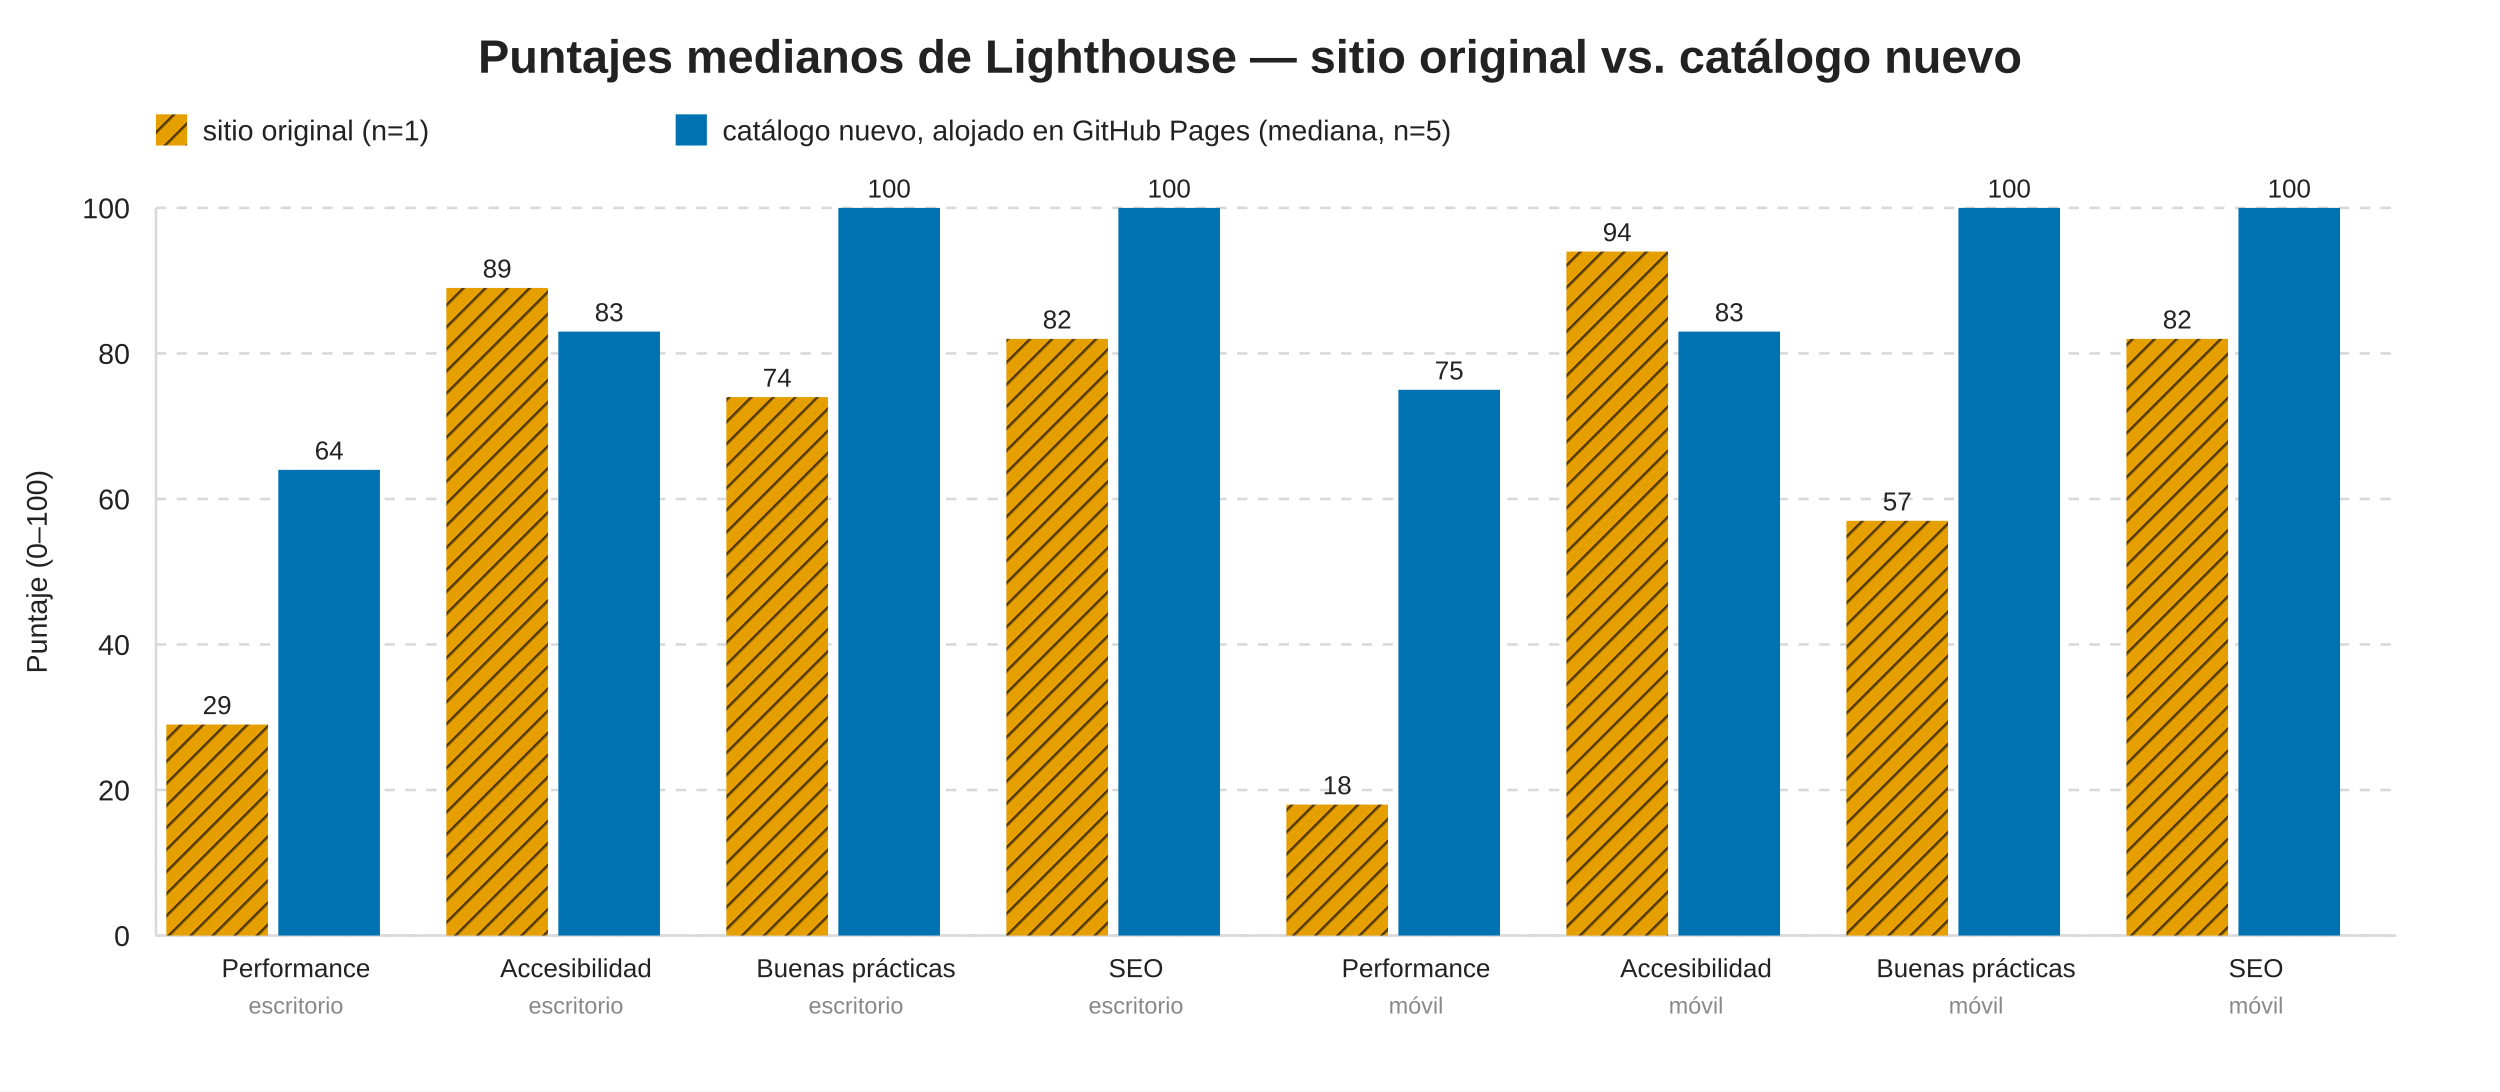
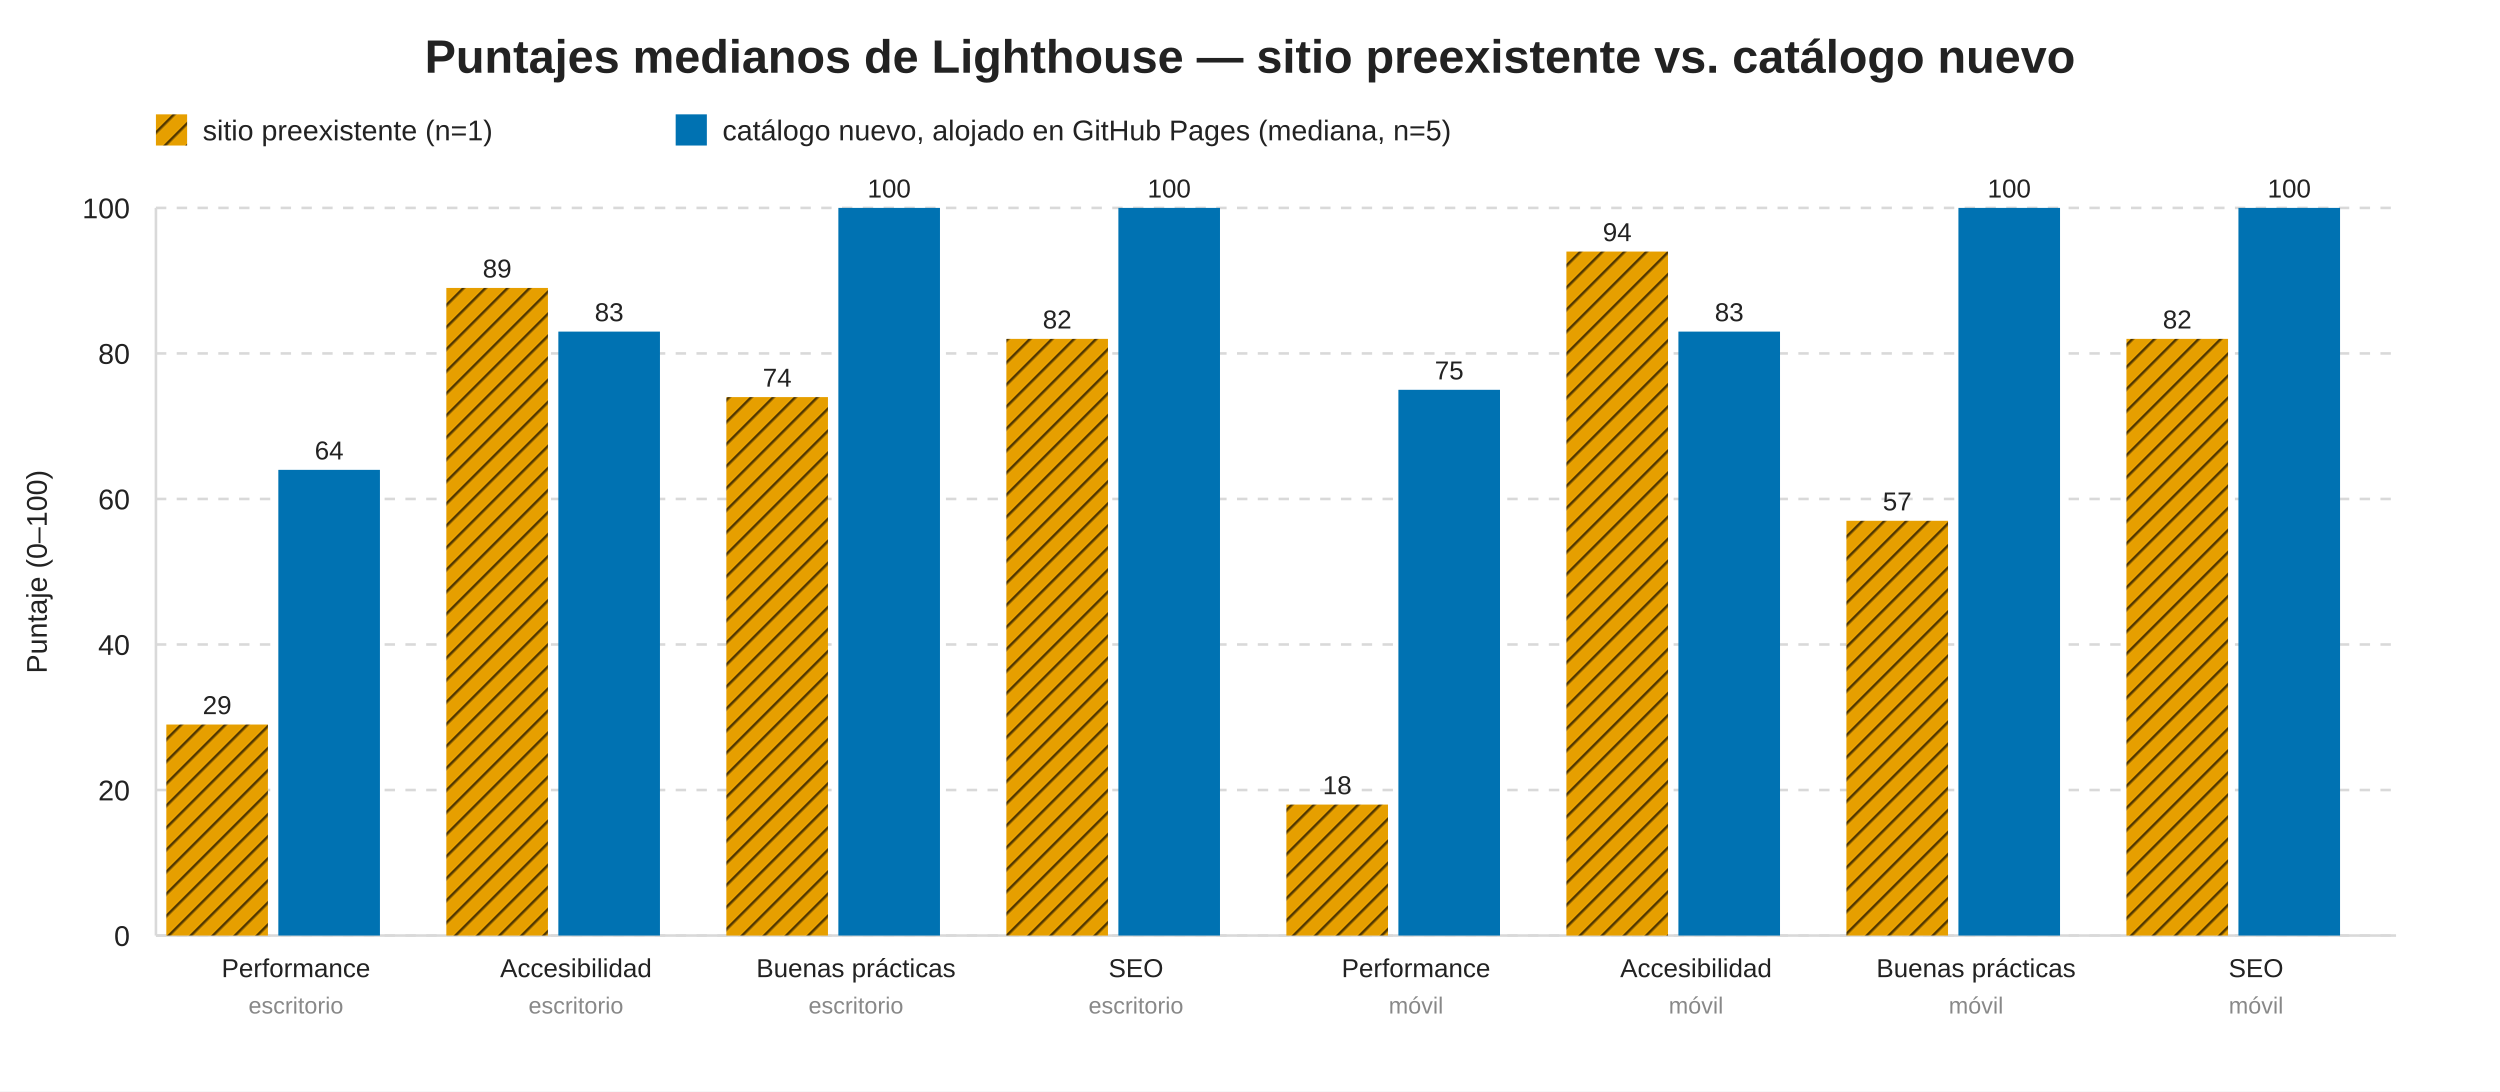
<svg xmlns="http://www.w3.org/2000/svg" width="962" height="420" viewBox="0 0 962 420" font-family="Arial, Helvetica, sans-serif">
  <rect width="962" height="420" fill="#ffffff" />
-   <text x="481" y="28" text-anchor="middle" font-size="18" font-weight="bold" fill="#222222">Puntajes medianos de Lighthouse — sitio original vs. catálogo nuevo</text>
+   <text x="481" y="28" text-anchor="middle" font-size="18" font-weight="bold" fill="#222222">Puntajes medianos de Lighthouse — sitio preexistente vs. catálogo nuevo</text>
  <defs>
    <pattern id="hatch-original" width="6" height="6" patternUnits="userSpaceOnUse" patternTransform="rotate(45)">
      <rect width="6" height="6" fill="#E69F00" />
      <line x1="0" y1="0" x2="0" y2="6" stroke="#5a3d00" stroke-width="2" />
    </pattern>
  </defs>
  <line x1="60" y1="80" x2="60" y2="360" stroke="#d9d9d9" />
  <line x1="60" y1="360" x2="922" y2="360" stroke="#d9d9d9" />
  <line x1="60" y1="360" x2="922" y2="360" stroke="#d9d9d9" stroke-dasharray="4,4" />
  <text x="50" y="364" text-anchor="end" font-size="11" fill="#222222">0</text>
  <line x1="60" y1="304" x2="922" y2="304" stroke="#d9d9d9" stroke-dasharray="4,4" />
  <text x="50" y="308" text-anchor="end" font-size="11" fill="#222222">20</text>
  <line x1="60" y1="248" x2="922" y2="248" stroke="#d9d9d9" stroke-dasharray="4,4" />
  <text x="50" y="252" text-anchor="end" font-size="11" fill="#222222">40</text>
  <line x1="60" y1="192" x2="922" y2="192" stroke="#d9d9d9" stroke-dasharray="4,4" />
  <text x="50" y="196" text-anchor="end" font-size="11" fill="#222222">60</text>
  <line x1="60" y1="136" x2="922" y2="136" stroke="#d9d9d9" stroke-dasharray="4,4" />
  <text x="50" y="140" text-anchor="end" font-size="11" fill="#222222">80</text>
  <line x1="60" y1="80" x2="922" y2="80" stroke="#d9d9d9" stroke-dasharray="4,4" />
  <text x="50" y="84" text-anchor="end" font-size="11" fill="#222222">100</text>
  <text x="18" y="220" text-anchor="middle" font-size="11" fill="#222222" transform="rotate(-90 18 220)">Puntaje (0–100)</text>
  <rect x="64" y="278.8" width="39.1" height="81.2" fill="url(#hatch-original)" />
  <text x="83.55" y="274.8" text-anchor="middle" font-size="10" fill="#222222">29</text>
  <rect x="107.1" y="180.8" width="39.1" height="179.2" fill="#0072B2" />
  <text x="126.65" y="176.8" text-anchor="middle" font-size="10" fill="#222222">64</text>
  <text x="113.875" y="376" text-anchor="middle" font-size="10" fill="#222222" transform="rotate(0)">Performance</text>
  <text x="113.875" y="390" text-anchor="middle" font-size="9" fill="#888">escritorio</text>
  <rect x="171.75" y="110.8" width="39.1" height="249.2" fill="url(#hatch-original)" />
  <text x="191.3" y="106.8" text-anchor="middle" font-size="10" fill="#222222">89</text>
  <rect x="214.85" y="127.6" width="39.1" height="232.4" fill="#0072B2" />
  <text x="234.4" y="123.6" text-anchor="middle" font-size="10" fill="#222222">83</text>
  <text x="221.625" y="376" text-anchor="middle" font-size="10" fill="#222222" transform="rotate(0)">Accesibilidad</text>
  <text x="221.625" y="390" text-anchor="middle" font-size="9" fill="#888">escritorio</text>
  <rect x="279.5" y="152.8" width="39.1" height="207.2" fill="url(#hatch-original)" />
  <text x="299.05" y="148.8" text-anchor="middle" font-size="10" fill="#222222">74</text>
  <rect x="322.6" y="80" width="39.1" height="280" fill="#0072B2" />
  <text x="342.15" y="76" text-anchor="middle" font-size="10" fill="#222222">100</text>
  <text x="329.375" y="376" text-anchor="middle" font-size="10" fill="#222222" transform="rotate(0)">Buenas prácticas</text>
  <text x="329.375" y="390" text-anchor="middle" font-size="9" fill="#888">escritorio</text>
  <rect x="387.25" y="130.4" width="39.1" height="229.6" fill="url(#hatch-original)" />
  <text x="406.8" y="126.4" text-anchor="middle" font-size="10" fill="#222222">82</text>
  <rect x="430.35" y="80" width="39.1" height="280" fill="#0072B2" />
  <text x="449.9" y="76" text-anchor="middle" font-size="10" fill="#222222">100</text>
  <text x="437.125" y="376" text-anchor="middle" font-size="10" fill="#222222" transform="rotate(0)">SEO</text>
  <text x="437.125" y="390" text-anchor="middle" font-size="9" fill="#888">escritorio</text>
  <rect x="495" y="309.6" width="39.1" height="50.4" fill="url(#hatch-original)" />
  <text x="514.55" y="305.6" text-anchor="middle" font-size="10" fill="#222222">18</text>
  <rect x="538.1" y="150" width="39.1" height="210" fill="#0072B2" />
  <text x="557.65" y="146" text-anchor="middle" font-size="10" fill="#222222">75</text>
  <text x="544.875" y="376" text-anchor="middle" font-size="10" fill="#222222" transform="rotate(0)">Performance</text>
  <text x="544.875" y="390" text-anchor="middle" font-size="9" fill="#888">móvil</text>
  <rect x="602.75" y="96.8" width="39.1" height="263.2" fill="url(#hatch-original)" />
  <text x="622.3" y="92.8" text-anchor="middle" font-size="10" fill="#222222">94</text>
  <rect x="645.85" y="127.6" width="39.1" height="232.4" fill="#0072B2" />
  <text x="665.4" y="123.6" text-anchor="middle" font-size="10" fill="#222222">83</text>
  <text x="652.625" y="376" text-anchor="middle" font-size="10" fill="#222222" transform="rotate(0)">Accesibilidad</text>
  <text x="652.625" y="390" text-anchor="middle" font-size="9" fill="#888">móvil</text>
  <rect x="710.5" y="200.4" width="39.1" height="159.6" fill="url(#hatch-original)" />
  <text x="730.05" y="196.4" text-anchor="middle" font-size="10" fill="#222222">57</text>
  <rect x="753.6" y="80" width="39.1" height="280" fill="#0072B2" />
  <text x="773.15" y="76" text-anchor="middle" font-size="10" fill="#222222">100</text>
  <text x="760.375" y="376" text-anchor="middle" font-size="10" fill="#222222" transform="rotate(0)">Buenas prácticas</text>
  <text x="760.375" y="390" text-anchor="middle" font-size="9" fill="#888">móvil</text>
  <rect x="818.25" y="130.4" width="39.1" height="229.6" fill="url(#hatch-original)" />
  <text x="837.8" y="126.4" text-anchor="middle" font-size="10" fill="#222222">82</text>
  <rect x="861.35" y="80" width="39.1" height="280" fill="#0072B2" />
  <text x="880.9" y="76" text-anchor="middle" font-size="10" fill="#222222">100</text>
  <text x="868.125" y="376" text-anchor="middle" font-size="10" fill="#222222" transform="rotate(0)">SEO</text>
  <text x="868.125" y="390" text-anchor="middle" font-size="9" fill="#888">móvil</text>
  <rect x="60" y="44" width="12" height="12" fill="url(#hatch-original)" />
-   <text x="78" y="54" font-size="11" fill="#222222">sitio original (n=1)</text>
+   <text x="78" y="54" font-size="11" fill="#222222">sitio preexistente (n=1)</text>
  <rect x="260" y="44" width="12" height="12" fill="#0072B2" />
  <text x="278" y="54" font-size="11" fill="#222222">catálogo nuevo, alojado en GitHub Pages (mediana, n=5)</text>
</svg>
